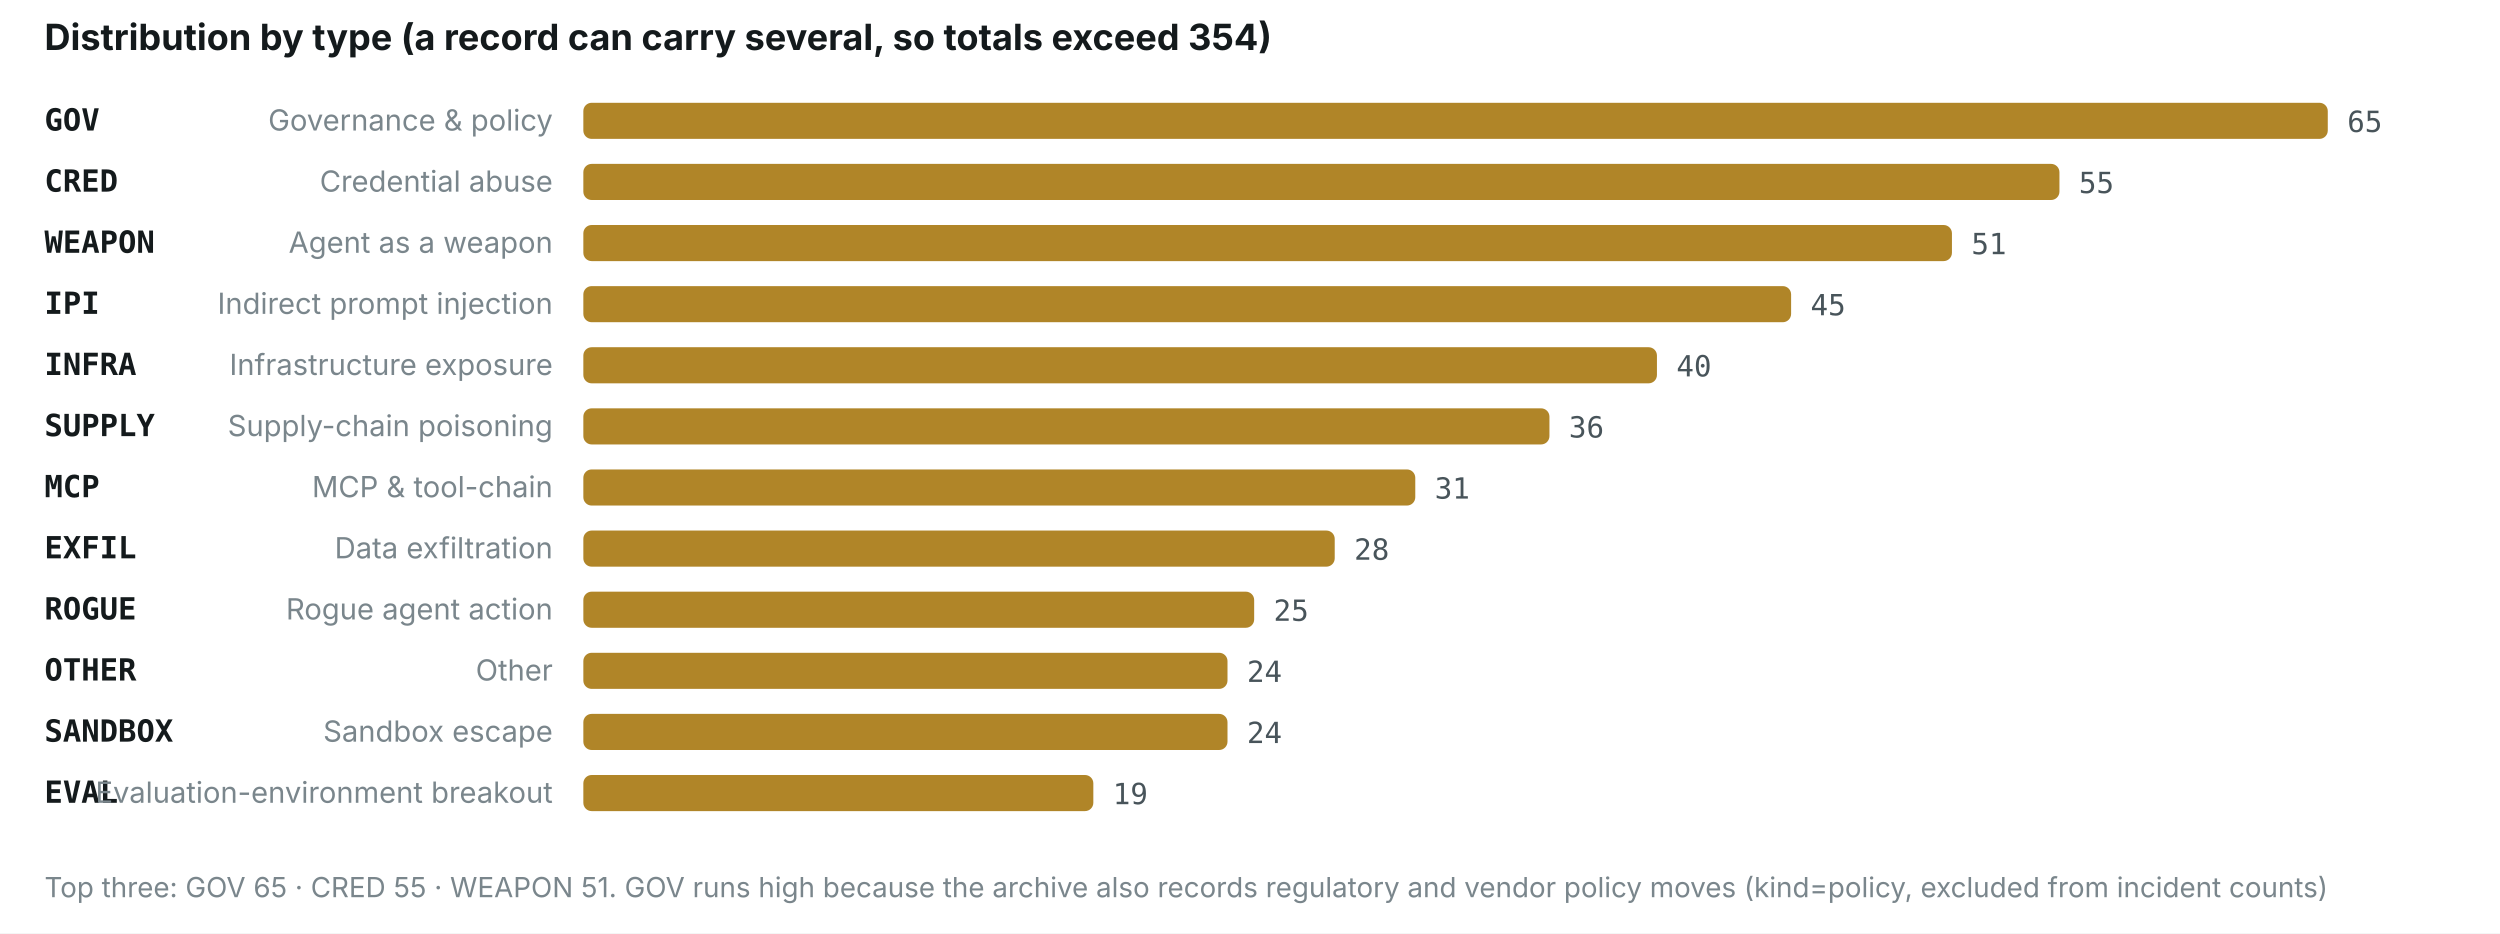
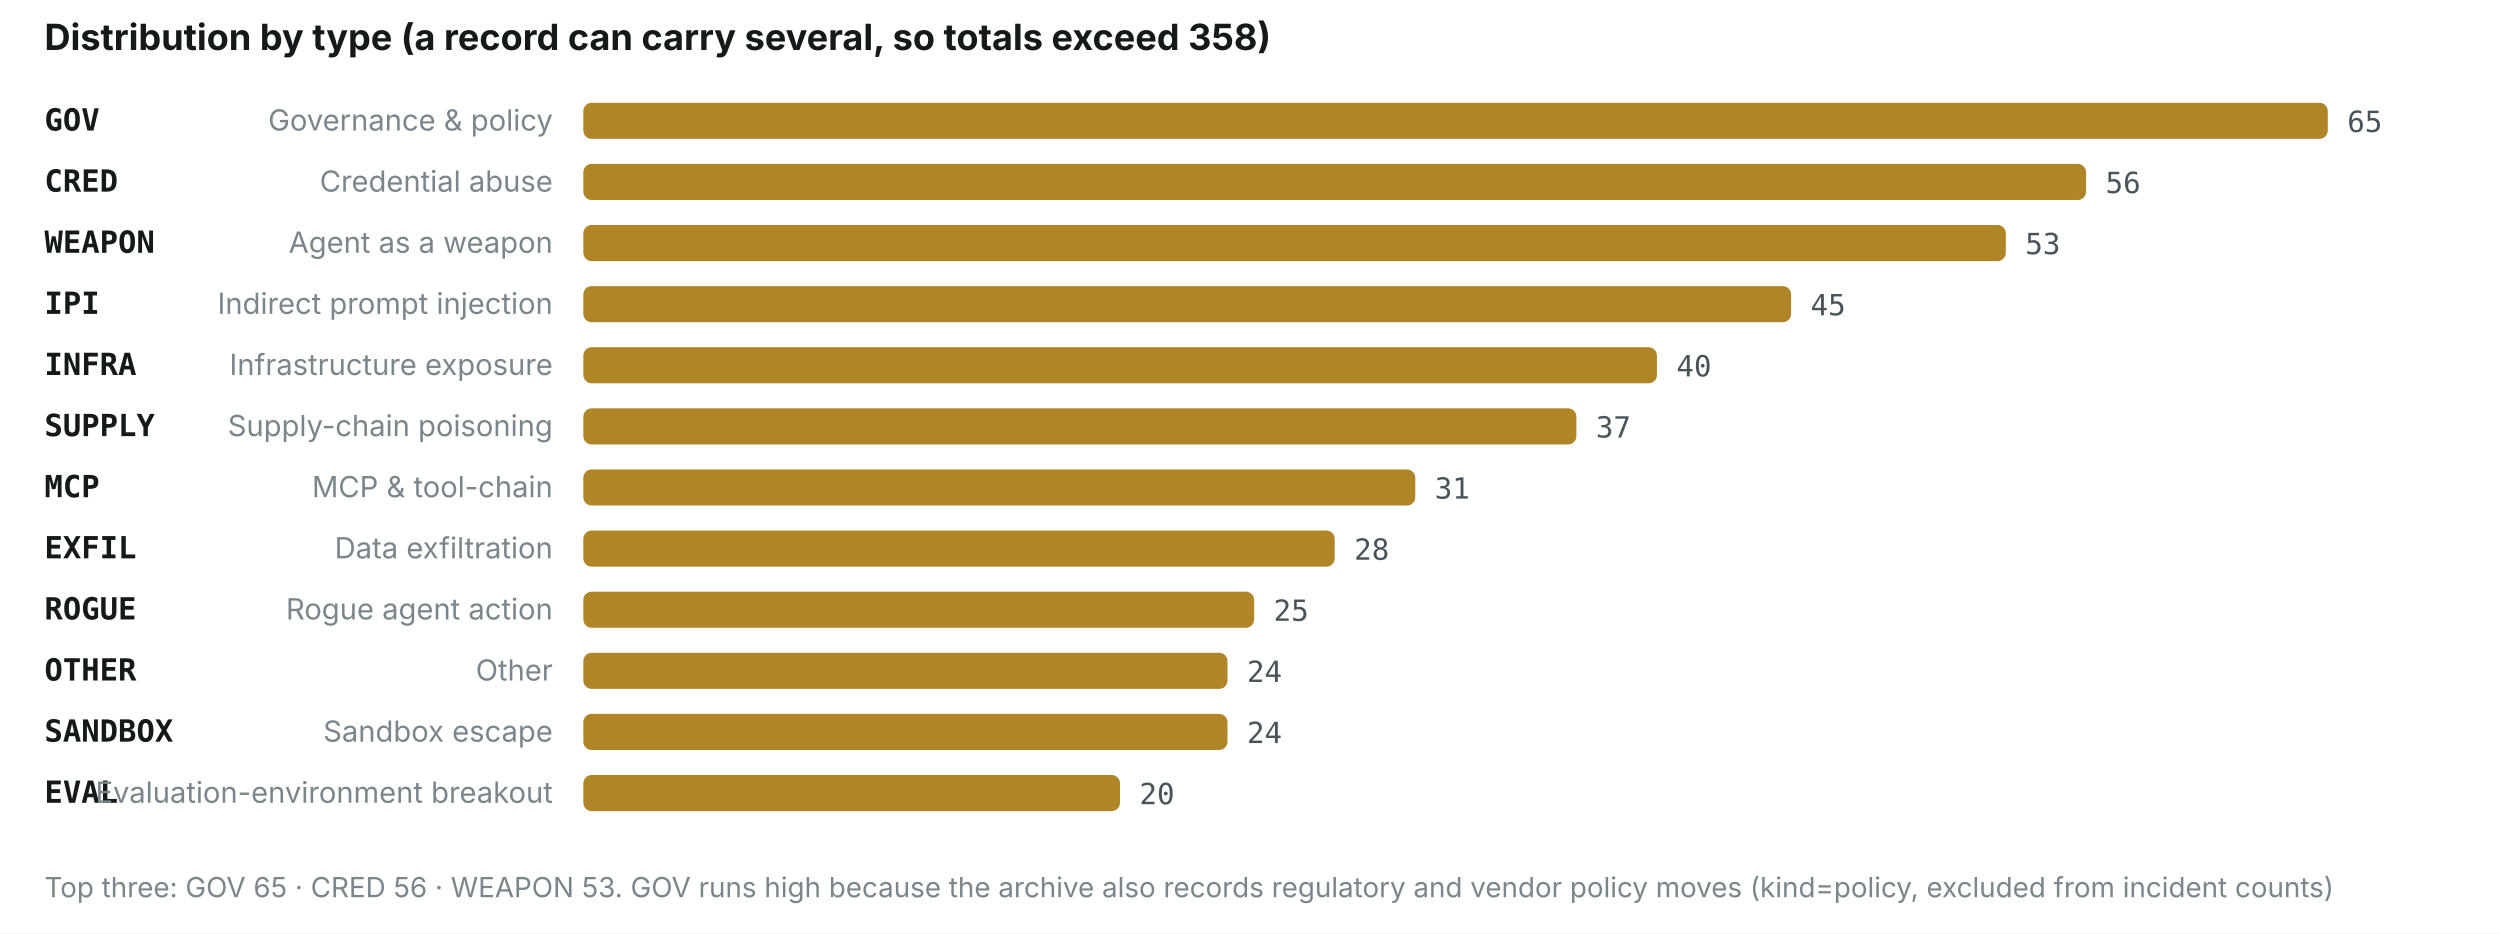
<svg xmlns="http://www.w3.org/2000/svg" viewBox="0 0 900 336" width="900" height="336" role="img" font-family="ui-sans-serif,-apple-system,'Segoe UI','PingFang SC','Microsoft YaHei',sans-serif">
  <rect width="900" height="336" fill="#FFFFFF" />
-   <text x="16" y="18" font-size="13" font-weight="700" fill="#141A1C">Distribution by type (a record can carry several, so totals exceed 354)</text>
+   <text x="16" y="18" font-size="13" font-weight="700" fill="#141A1C">Distribution by type (a record can carry several, so totals exceed 358)</text>
  <text x="16" y="47" font-size="11" fill="#141A1C" font-family="ui-monospace,'SF Mono','Cascadia Mono','Consolas',monospace" font-weight="600">GOV</text>
  <text x="199" y="47" font-size="10.5" text-anchor="end" fill="#7A868C">Governance &amp; policy</text>
  <rect x="210" y="37" width="628.0" height="13" rx="3" fill="#B08528" />
  <text x="845.0" y="47.5" font-size="10.5" fill="#48545A" font-family="ui-monospace,'SF Mono','Cascadia Mono','Consolas',monospace">65</text>
  <text x="16" y="69" font-size="11" fill="#141A1C" font-family="ui-monospace,'SF Mono','Cascadia Mono','Consolas',monospace" font-weight="600">CRED</text>
  <text x="199" y="69" font-size="10.5" text-anchor="end" fill="#7A868C">Credential abuse</text>
-   <rect x="210" y="59" width="531.4" height="13" rx="3" fill="#B08528" />
-   <text x="748.4" y="69.5" font-size="10.5" fill="#48545A" font-family="ui-monospace,'SF Mono','Cascadia Mono','Consolas',monospace">55</text>
+   <rect x="210" y="59" width="541.0" height="13" rx="3" fill="#B08528" />
+   <text x="758.0" y="69.5" font-size="10.5" fill="#48545A" font-family="ui-monospace,'SF Mono','Cascadia Mono','Consolas',monospace">56</text>
  <text x="16" y="91" font-size="11" fill="#141A1C" font-family="ui-monospace,'SF Mono','Cascadia Mono','Consolas',monospace" font-weight="600">WEAPON</text>
  <text x="199" y="91" font-size="10.5" text-anchor="end" fill="#7A868C">Agent as a weapon</text>
-   <rect x="210" y="81" width="492.7" height="13" rx="3" fill="#B08528" />
-   <text x="709.7" y="91.5" font-size="10.5" fill="#48545A" font-family="ui-monospace,'SF Mono','Cascadia Mono','Consolas',monospace">51</text>
+   <rect x="210" y="81" width="512.1" height="13" rx="3" fill="#B08528" />
+   <text x="729.1" y="91.5" font-size="10.5" fill="#48545A" font-family="ui-monospace,'SF Mono','Cascadia Mono','Consolas',monospace">53</text>
  <text x="16" y="113" font-size="11" fill="#141A1C" font-family="ui-monospace,'SF Mono','Cascadia Mono','Consolas',monospace" font-weight="600">IPI</text>
  <text x="199" y="113" font-size="10.5" text-anchor="end" fill="#7A868C">Indirect prompt injection</text>
  <rect x="210" y="103" width="434.8" height="13" rx="3" fill="#B08528" />
  <text x="651.8" y="113.5" font-size="10.5" fill="#48545A" font-family="ui-monospace,'SF Mono','Cascadia Mono','Consolas',monospace">45</text>
  <text x="16" y="135" font-size="11" fill="#141A1C" font-family="ui-monospace,'SF Mono','Cascadia Mono','Consolas',monospace" font-weight="600">INFRA</text>
  <text x="199" y="135" font-size="10.5" text-anchor="end" fill="#7A868C">Infrastructure exposure</text>
  <rect x="210" y="125" width="386.5" height="13" rx="3" fill="#B08528" />
  <text x="603.5" y="135.5" font-size="10.5" fill="#48545A" font-family="ui-monospace,'SF Mono','Cascadia Mono','Consolas',monospace">40</text>
  <text x="16" y="157" font-size="11" fill="#141A1C" font-family="ui-monospace,'SF Mono','Cascadia Mono','Consolas',monospace" font-weight="600">SUPPLY</text>
  <text x="199" y="157" font-size="10.5" text-anchor="end" fill="#7A868C">Supply-chain poisoning</text>
-   <rect x="210" y="147" width="347.8" height="13" rx="3" fill="#B08528" />
-   <text x="564.8" y="157.5" font-size="10.5" fill="#48545A" font-family="ui-monospace,'SF Mono','Cascadia Mono','Consolas',monospace">36</text>
+   <rect x="210" y="147" width="357.5" height="13" rx="3" fill="#B08528" />
+   <text x="574.5" y="157.5" font-size="10.5" fill="#48545A" font-family="ui-monospace,'SF Mono','Cascadia Mono','Consolas',monospace">37</text>
  <text x="16" y="179" font-size="11" fill="#141A1C" font-family="ui-monospace,'SF Mono','Cascadia Mono','Consolas',monospace" font-weight="600">MCP</text>
  <text x="199" y="179" font-size="10.5" text-anchor="end" fill="#7A868C">MCP &amp; tool-chain</text>
  <rect x="210" y="169" width="299.5" height="13" rx="3" fill="#B08528" />
  <text x="516.5" y="179.5" font-size="10.5" fill="#48545A" font-family="ui-monospace,'SF Mono','Cascadia Mono','Consolas',monospace">31</text>
  <text x="16" y="201" font-size="11" fill="#141A1C" font-family="ui-monospace,'SF Mono','Cascadia Mono','Consolas',monospace" font-weight="600">EXFIL</text>
  <text x="199" y="201" font-size="10.5" text-anchor="end" fill="#7A868C">Data exfiltration</text>
  <rect x="210" y="191" width="270.5" height="13" rx="3" fill="#B08528" />
  <text x="487.5" y="201.5" font-size="10.5" fill="#48545A" font-family="ui-monospace,'SF Mono','Cascadia Mono','Consolas',monospace">28</text>
  <text x="16" y="223" font-size="11" fill="#141A1C" font-family="ui-monospace,'SF Mono','Cascadia Mono','Consolas',monospace" font-weight="600">ROGUE</text>
  <text x="199" y="223" font-size="10.5" text-anchor="end" fill="#7A868C">Rogue agent action</text>
  <rect x="210" y="213" width="241.5" height="13" rx="3" fill="#B08528" />
  <text x="458.5" y="223.5" font-size="10.5" fill="#48545A" font-family="ui-monospace,'SF Mono','Cascadia Mono','Consolas',monospace">25</text>
  <text x="16" y="245" font-size="11" fill="#141A1C" font-family="ui-monospace,'SF Mono','Cascadia Mono','Consolas',monospace" font-weight="600">OTHER</text>
  <text x="199" y="245" font-size="10.5" text-anchor="end" fill="#7A868C">Other</text>
  <rect x="210" y="235" width="231.9" height="13" rx="3" fill="#B08528" />
  <text x="448.9" y="245.5" font-size="10.5" fill="#48545A" font-family="ui-monospace,'SF Mono','Cascadia Mono','Consolas',monospace">24</text>
  <text x="16" y="267" font-size="11" fill="#141A1C" font-family="ui-monospace,'SF Mono','Cascadia Mono','Consolas',monospace" font-weight="600">SANDBOX</text>
  <text x="199" y="267" font-size="10.5" text-anchor="end" fill="#7A868C">Sandbox escape</text>
  <rect x="210" y="257" width="231.9" height="13" rx="3" fill="#B08528" />
  <text x="448.9" y="267.5" font-size="10.5" fill="#48545A" font-family="ui-monospace,'SF Mono','Cascadia Mono','Consolas',monospace">24</text>
  <text x="16" y="289" font-size="11" fill="#141A1C" font-family="ui-monospace,'SF Mono','Cascadia Mono','Consolas',monospace" font-weight="600">EVAL</text>
  <text x="199" y="289" font-size="10.5" text-anchor="end" fill="#7A868C">Evaluation-environment breakout</text>
-   <rect x="210" y="279" width="183.6" height="13" rx="3" fill="#B08528" />
-   <text x="400.6" y="289.5" font-size="10.5" fill="#48545A" font-family="ui-monospace,'SF Mono','Cascadia Mono','Consolas',monospace">19</text>
-   <text x="16" y="323" font-size="10" fill="#7A868C">Top three: GOV 65 · CRED 55 · WEAPON 51. GOV runs high because the archive also records regulatory and vendor policy moves (kind=policy, excluded from incident counts)</text>
+   <rect x="210" y="279" width="193.2" height="13" rx="3" fill="#B08528" />
+   <text x="410.2" y="289.5" font-size="10.5" fill="#48545A" font-family="ui-monospace,'SF Mono','Cascadia Mono','Consolas',monospace">20</text>
+   <text x="16" y="323" font-size="10" fill="#7A868C">Top three: GOV 65 · CRED 56 · WEAPON 53. GOV runs high because the archive also records regulatory and vendor policy moves (kind=policy, excluded from incident counts)</text>
</svg>
